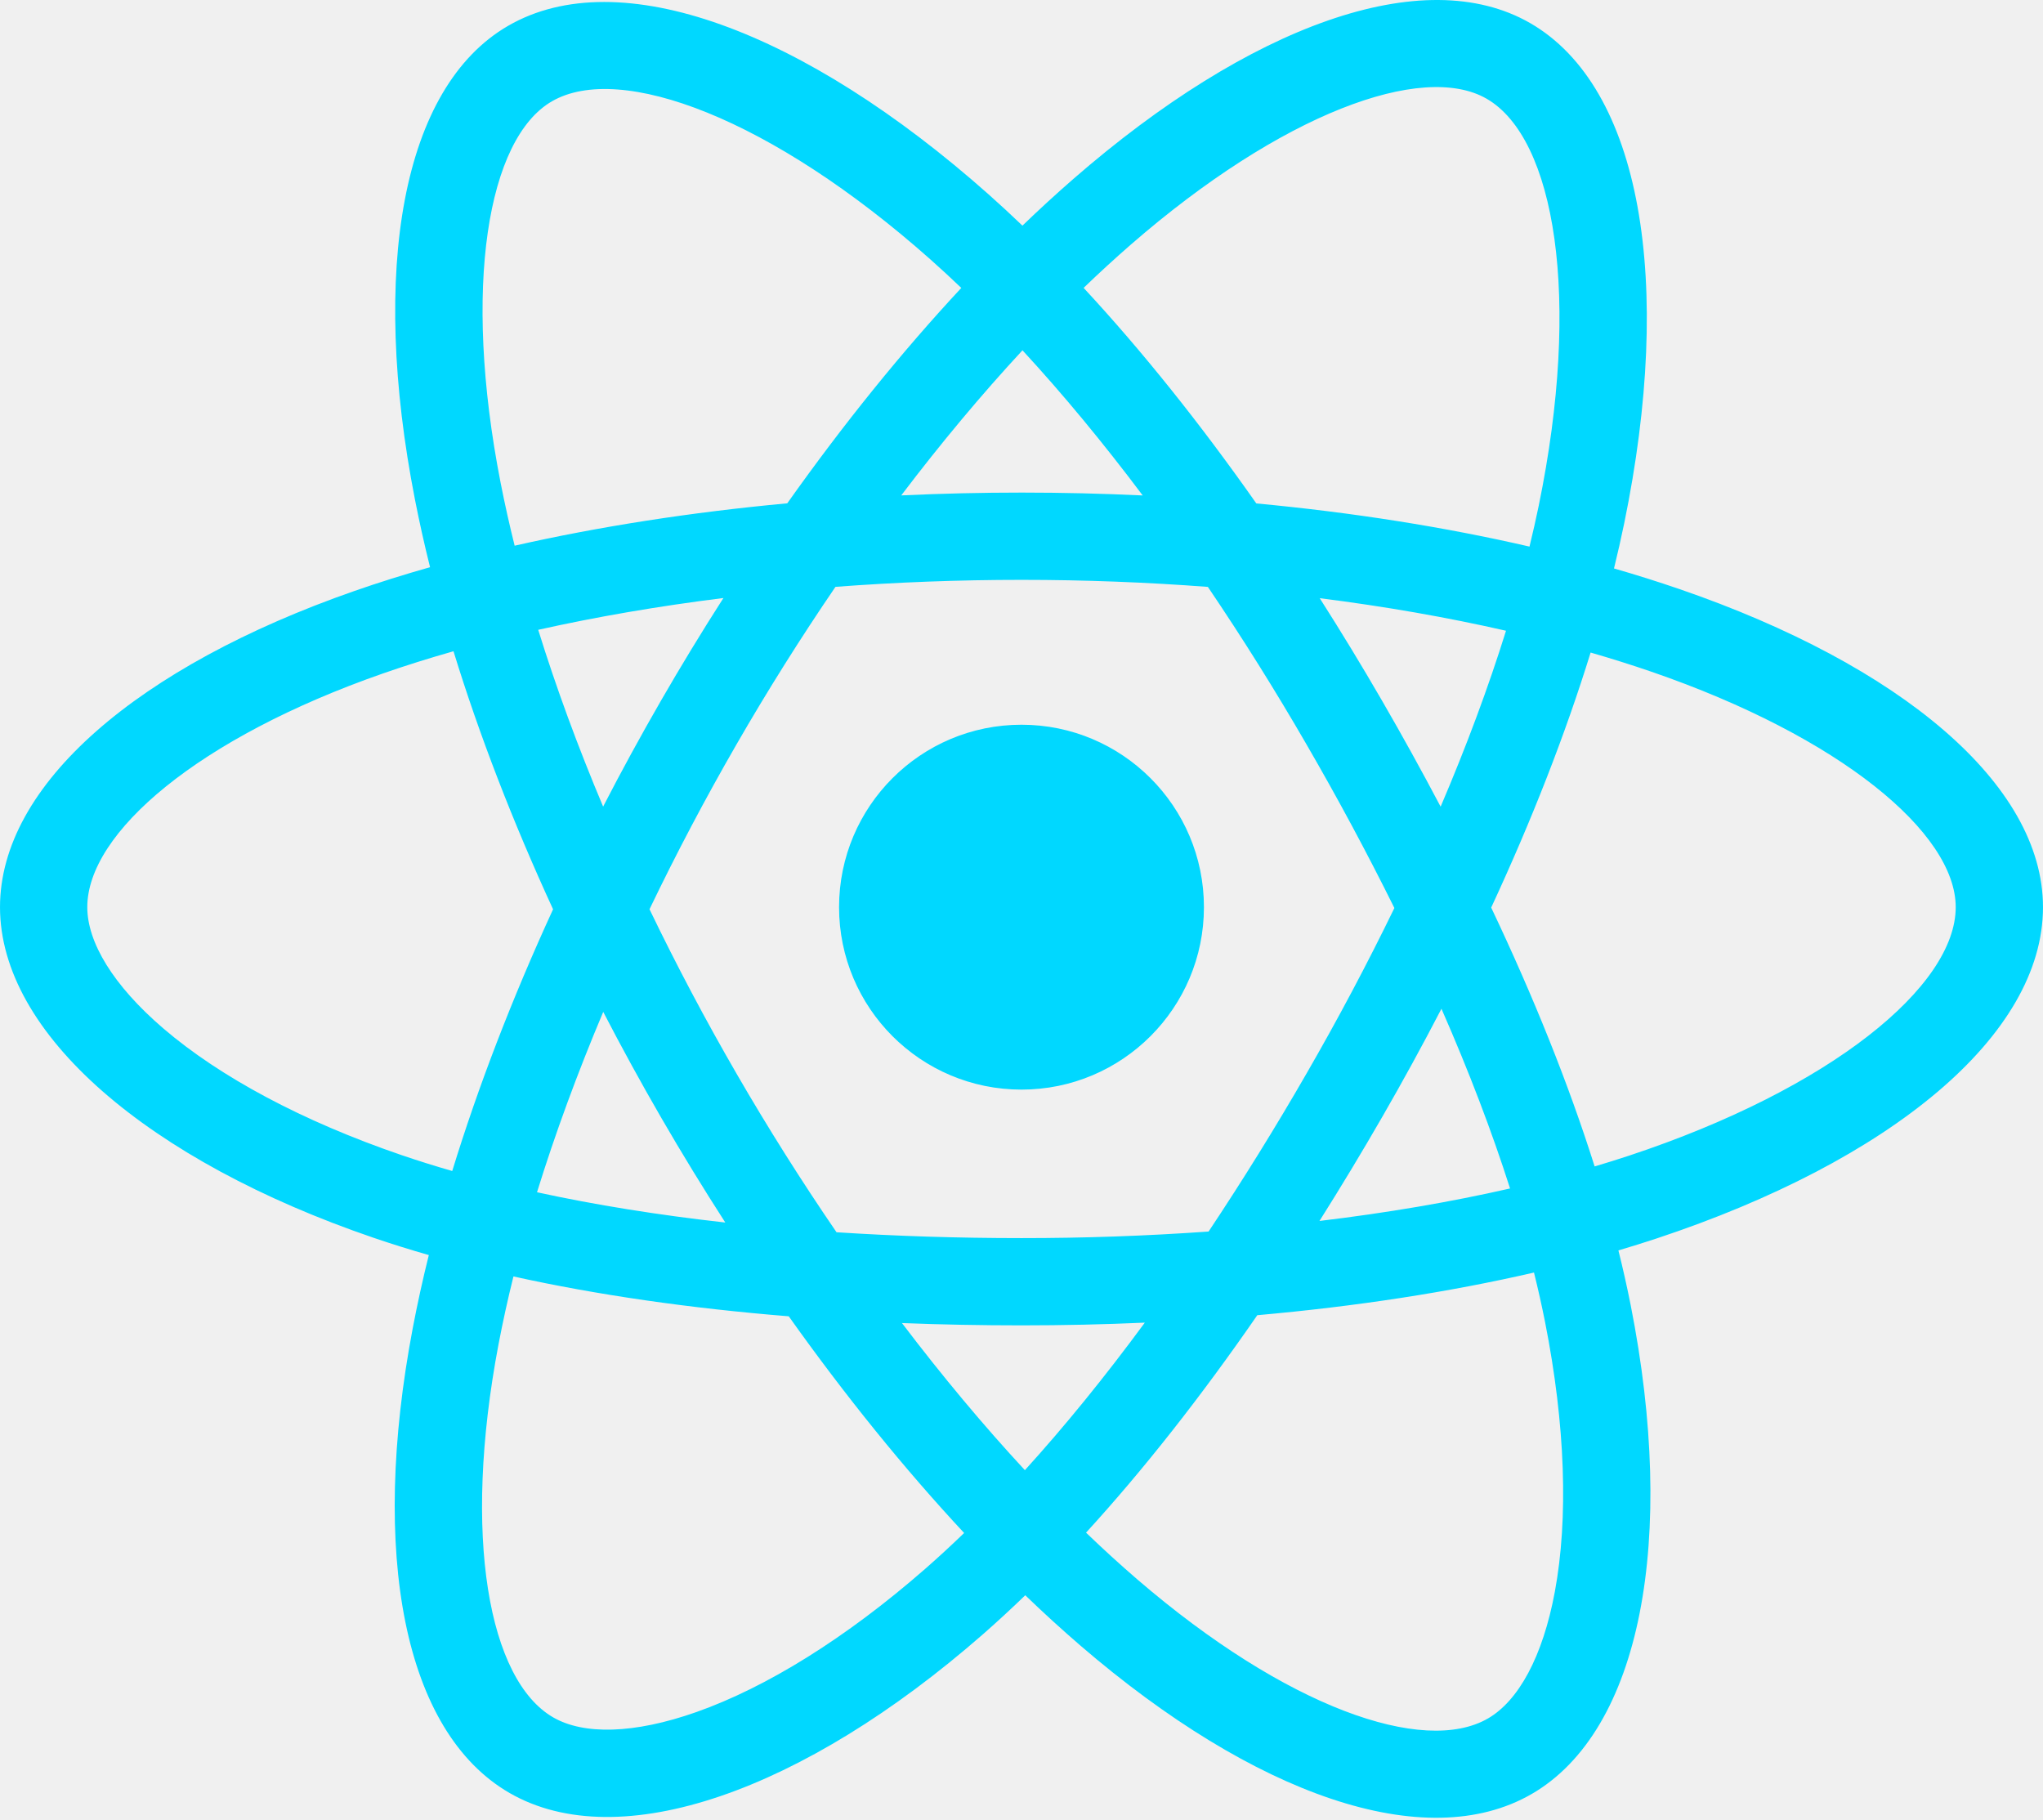
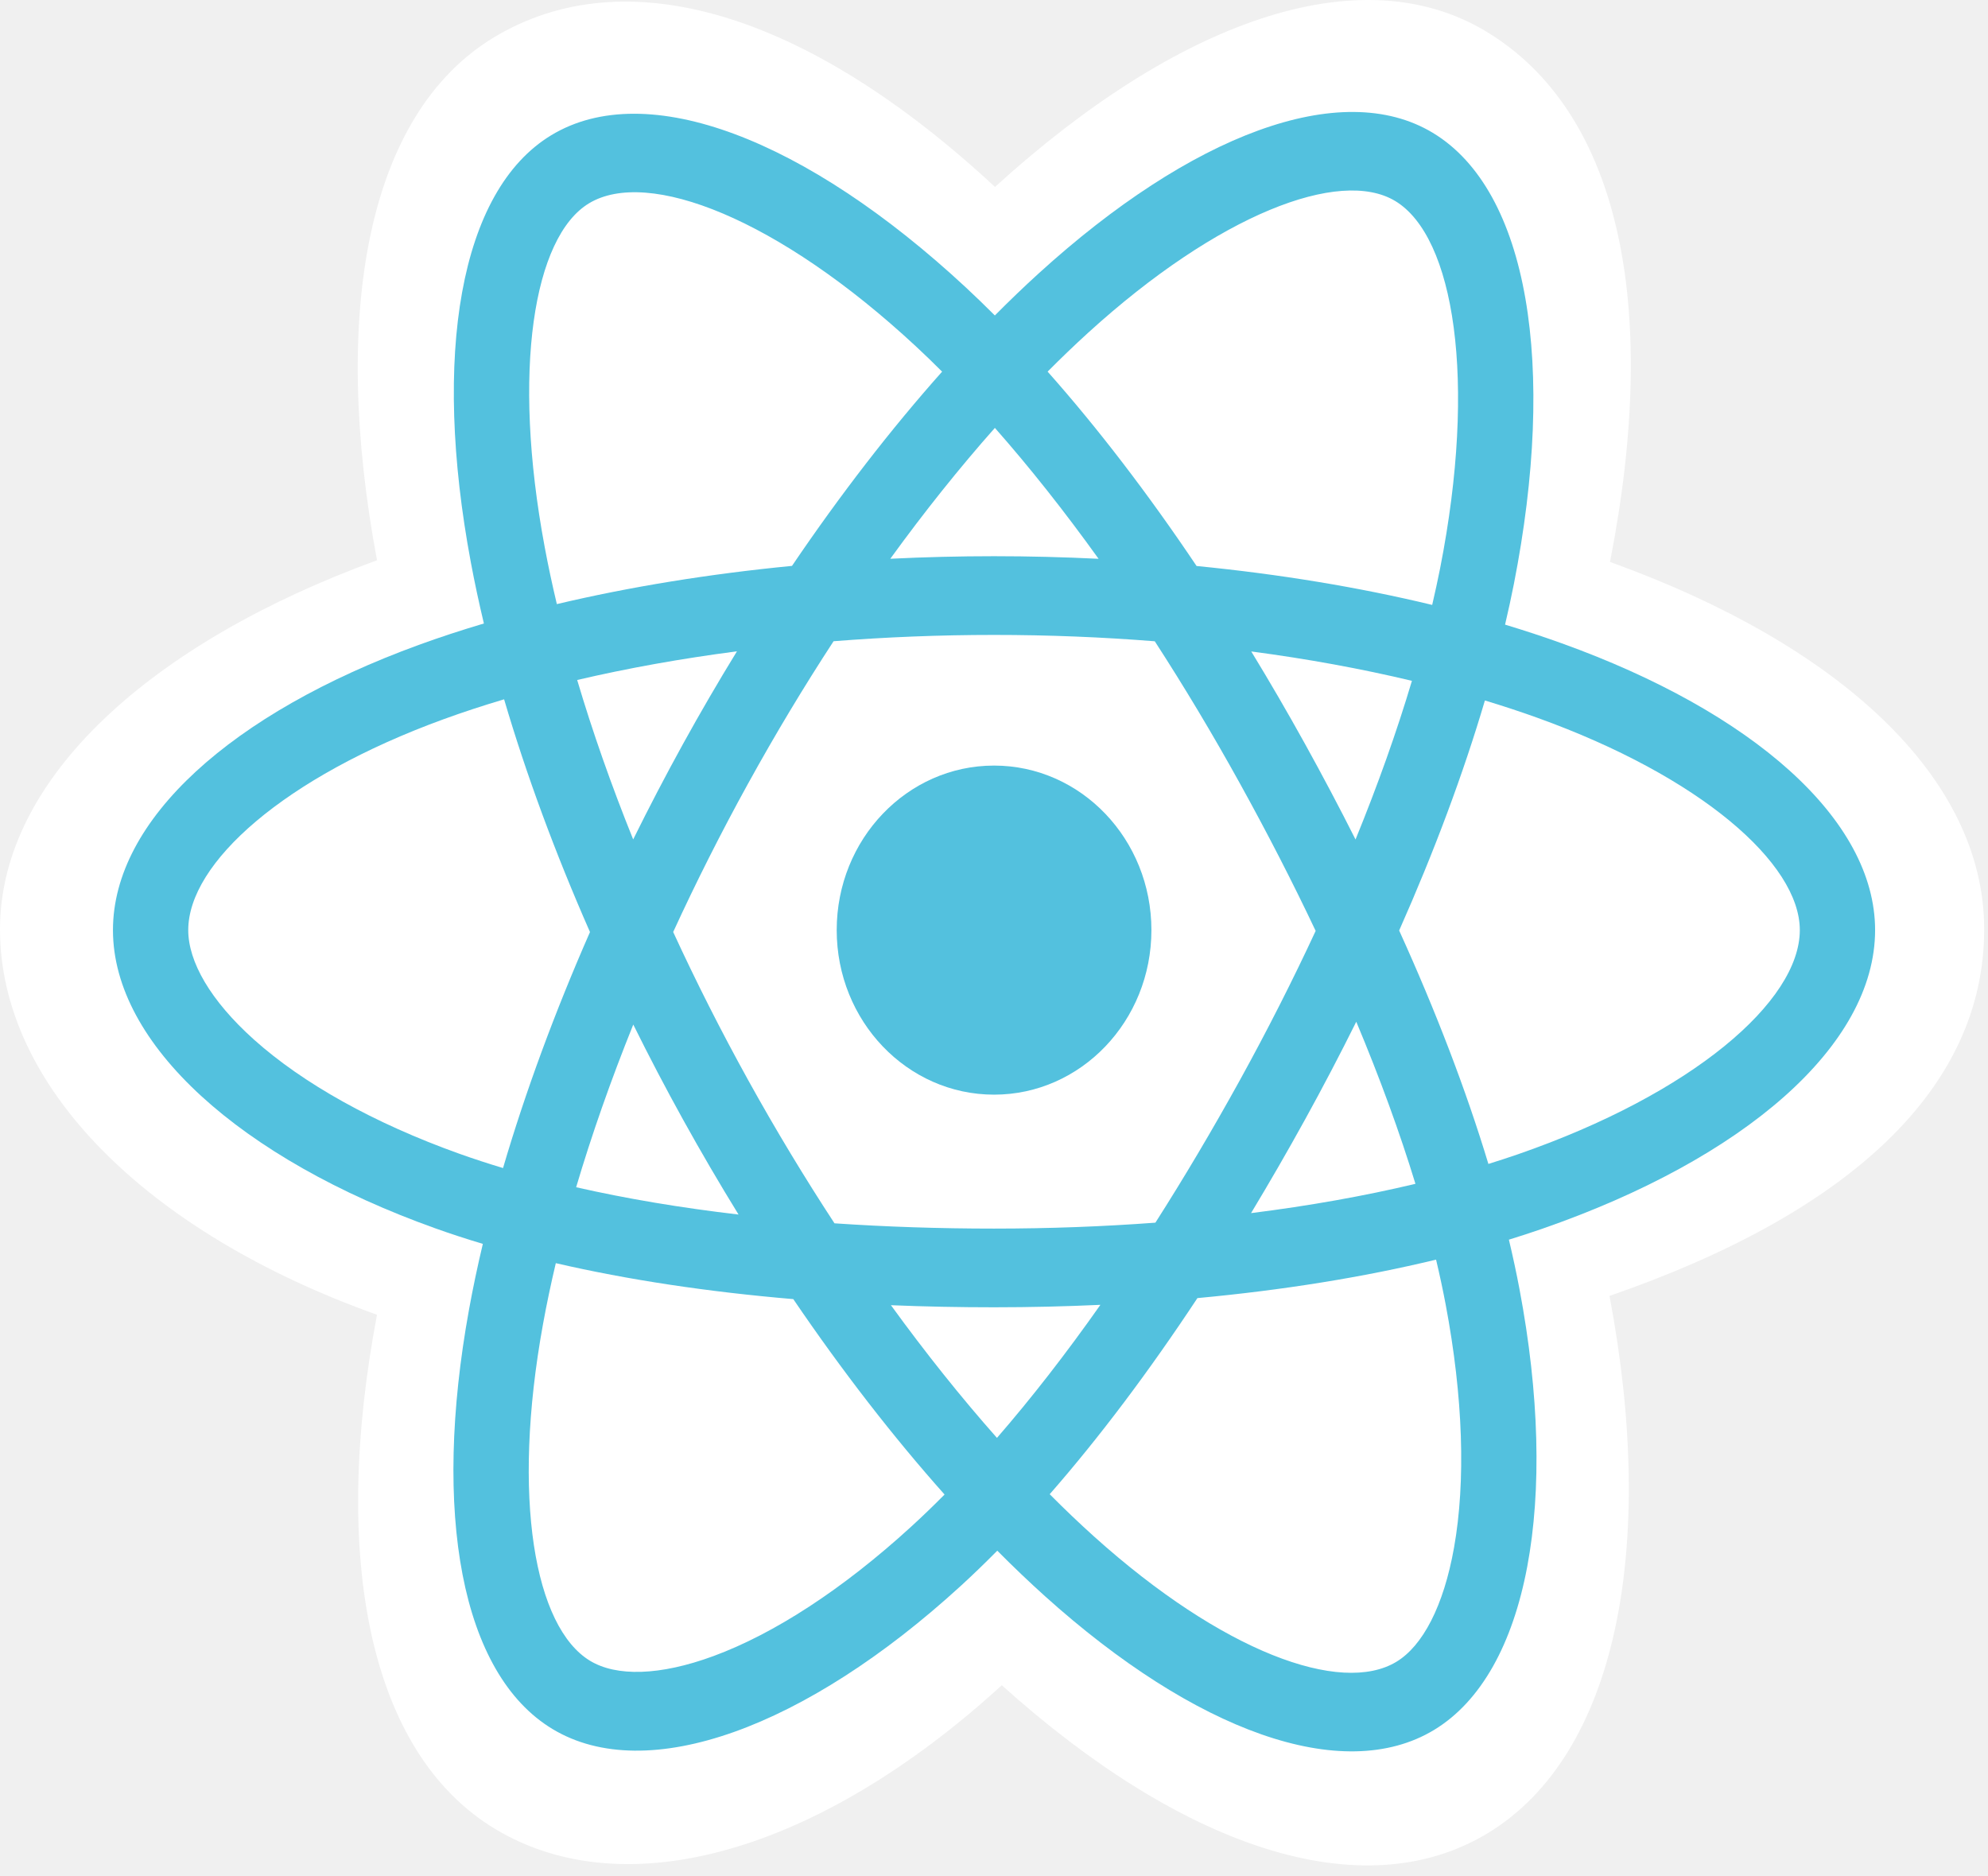
- <svg xmlns="http://www.w3.org/2000/svg" aria-hidden="true" role="img" class="iconify iconify--logos" width="35.93" height="32" preserveAspectRatio="xMidYMid meet" viewBox="0 0 256 228">
-   <path fill="#00D8FF" d="M210.483 73.824a171.49 171.49 0 0 0-8.24-2.597c.465-1.9.893-3.777 1.273-5.621c6.238-30.281 2.16-54.676-11.769-62.708c-13.355-7.7-35.196.329-57.254 19.526a171.23 171.23 0 0 0-6.375 5.848a155.866 155.866 0 0 0-4.241-3.917C100.759 3.829 77.587-4.822 63.673 3.233C50.33 10.957 46.379 33.89 51.995 62.588a170.974 170.974 0 0 0 1.892 8.48c-3.28.932-6.445 1.924-9.474 2.98C17.309 83.498 0 98.307 0 113.668c0 15.865 18.582 31.778 46.812 41.427a145.52 145.52 0 0 0 6.921 2.165a167.467 167.467 0 0 0-2.01 9.138c-5.354 28.2-1.173 50.591 12.134 58.266c13.744 7.926 36.812-.22 59.273-19.855a145.567 145.567 0 0 0 5.342-4.923a168.064 168.064 0 0 0 6.92 6.314c21.758 18.722 43.246 26.282 56.54 18.586c13.731-7.949 18.194-32.003 12.4-61.268a145.016 145.016 0 0 0-1.535-6.842c1.62-.48 3.21-.974 4.76-1.488c29.348-9.723 48.443-25.443 48.443-41.52c0-15.417-17.868-30.326-45.517-39.844Zm-6.365 70.984c-1.4.463-2.836.91-4.3 1.345c-3.24-10.257-7.612-21.163-12.963-32.432c5.106-11 9.31-21.767 12.459-31.957c2.619.758 5.16 1.557 7.61 2.4c23.69 8.156 38.14 20.213 38.14 29.504c0 9.896-15.606 22.743-40.946 31.14Zm-10.514 20.834c2.562 12.94 2.927 24.64 1.23 33.787c-1.524 8.219-4.59 13.698-8.382 15.893c-8.067 4.67-25.32-1.4-43.927-17.412a156.726 156.726 0 0 1-6.437-5.87c7.214-7.889 14.423-17.06 21.459-27.246c12.376-1.098 24.068-2.894 34.671-5.345a134.17 134.17 0 0 1 1.386 6.193ZM87.276 214.515c-7.882 2.783-14.16 2.863-17.955.675c-8.075-4.657-11.432-22.636-6.853-46.752a156.923 156.923 0 0 1 1.869-8.499c10.486 2.32 22.093 3.988 34.498 4.994c7.084 9.967 14.501 19.128 21.976 27.15a134.668 134.668 0 0 1-4.877 4.492c-9.933 8.682-19.886 14.842-28.658 17.94ZM50.35 144.747c-12.483-4.267-22.792-9.812-29.858-15.863c-6.35-5.437-9.555-10.836-9.555-15.216c0-9.322 13.897-21.212 37.076-29.293c2.813-.98 5.757-1.905 8.812-2.773c3.204 10.42 7.406 21.315 12.477 32.332c-5.137 11.18-9.399 22.249-12.634 32.792a134.718 134.718 0 0 1-6.318-1.979Zm12.378-84.26c-4.811-24.587-1.616-43.134 6.425-47.789c8.564-4.958 27.502 2.111 47.463 19.835a144.318 144.318 0 0 1 3.841 3.545c-7.438 7.987-14.787 17.08-21.808 26.988c-12.04 1.116-23.565 2.908-34.161 5.309a160.342 160.342 0 0 1-1.76-7.887Zm110.427 27.268a347.8 347.8 0 0 0-7.785-12.803c8.168 1.033 15.994 2.404 23.343 4.08c-2.206 7.072-4.956 14.465-8.193 22.045a381.151 381.151 0 0 0-7.365-13.322Zm-45.032-43.861c5.044 5.465 10.096 11.566 15.065 18.186a322.04 322.04 0 0 0-30.257-.006c4.974-6.559 10.069-12.652 15.192-18.18ZM82.802 87.83a323.167 323.167 0 0 0-7.227 13.238c-3.184-7.553-5.909-14.98-8.134-22.152c7.304-1.634 15.093-2.97 23.209-3.984a321.524 321.524 0 0 0-7.848 12.897Zm8.081 65.352c-8.385-.936-16.291-2.203-23.593-3.793c2.26-7.3 5.045-14.885 8.298-22.6a321.187 321.187 0 0 0 7.257 13.246c2.594 4.48 5.28 8.868 8.038 13.147Zm37.542 31.03c-5.184-5.592-10.354-11.779-15.403-18.433c4.902.192 9.899.29 14.978.29c5.218 0 10.376-.117 15.453-.343c-4.985 6.774-10.018 12.97-15.028 18.486Zm52.198-57.817c3.422 7.8 6.306 15.345 8.596 22.52c-7.422 1.694-15.436 3.058-23.88 4.071a382.417 382.417 0 0 0 7.859-13.026a347.403 347.403 0 0 0 7.425-13.565Zm-16.898 8.101a358.557 358.557 0 0 1-12.281 19.815a329.4 329.4 0 0 1-23.444.823c-7.967 0-15.716-.248-23.178-.732a310.202 310.202 0 0 1-12.513-19.846h.001a307.41 307.41 0 0 1-10.923-20.627a310.278 310.278 0 0 1 10.89-20.637l-.001.001a307.318 307.318 0 0 1 12.413-19.761c7.613-.576 15.42-.876 23.31-.876H128c7.926 0 15.743.303 23.354.883a329.357 329.357 0 0 1 12.335 19.695a358.489 358.489 0 0 1 11.036 20.54a329.472 329.472 0 0 1-11 20.722Zm22.56-122.124c8.572 4.944 11.906 24.881 6.52 51.026c-.344 1.668-.73 3.367-1.15 5.09c-10.622-2.452-22.155-4.275-34.23-5.408c-7.034-10.017-14.323-19.124-21.64-27.008a160.789 160.789 0 0 1 5.888-5.4c18.9-16.447 36.564-22.941 44.612-18.3ZM128 90.808c12.625 0 22.86 10.235 22.86 22.86s-10.235 22.86-22.86 22.86s-22.86-10.235-22.86-22.86s10.235-22.86 22.86-22.86Z" />
+ <svg xmlns="http://www.w3.org/2000/svg" width="106" height="100" viewBox="0 0 106 100" fill="none">
+   <path d="M0 49.55C0 57.904 7.802 65.703 20.102 70.099C17.646 83.029 19.662 93.45 26.395 97.51C33.317 101.684 43.629 98.795 53.416 89.85C62.956 98.434 72.597 101.812 79.325 97.74C86.24 93.554 88.343 82.426 85.819 69.093C98.63 64.664 105.797 58.014 105.797 49.55C105.797 41.39 97.98 34.33 85.846 29.962C88.563 16.078 86.261 5.91 79.248 1.682C72.488 -2.395 62.734 1.158 53.053 9.967C42.983 0.617 33.325 -2.237 26.319 2.003C19.565 6.091 17.638 16.702 20.102 29.871C8.217 34.203 0 41.423 0 49.55Z" fill="white" />
+   <path d="M83.275 34.3C82.3 33.949 81.29 33.617 80.25 33.303C80.421 32.574 80.578 31.854 80.718 31.146C83.007 19.525 81.51 10.164 76.398 7.082C71.497 4.126 63.481 7.208 55.385 14.575C54.606 15.283 53.826 16.033 53.045 16.819C52.525 16.299 52.006 15.796 51.489 15.316C43.004 7.438 34.499 4.119 29.392 7.21C24.496 10.174 23.046 18.975 25.106 29.988C25.305 31.052 25.538 32.138 25.801 33.242C24.598 33.6 23.436 33.98 22.324 34.386C12.376 38.012 6.023 43.695 6.023 49.59C6.023 55.679 12.843 61.785 23.204 65.488C24.022 65.781 24.87 66.057 25.745 66.319C25.461 67.514 25.214 68.684 25.007 69.826C23.042 80.648 24.576 89.241 29.46 92.186C34.505 95.228 42.971 92.101 51.215 84.566C51.866 83.971 52.52 83.339 53.175 82.677C54.024 83.532 54.872 84.341 55.715 85.1C63.7 92.285 71.587 95.186 76.466 92.233C81.506 89.182 83.144 79.951 81.017 68.721C80.855 67.863 80.666 66.987 80.454 66.095C81.048 65.911 81.632 65.721 82.201 65.524C92.972 61.792 99.98 55.76 99.98 49.59C99.98 43.674 93.422 37.952 83.275 34.3Z" fill="#53C1DE" />
+   <path d="M80.939 61.541C80.425 61.718 79.898 61.89 79.361 62.057C78.171 58.121 76.567 53.935 74.603 49.611C76.477 45.389 78.02 41.258 79.175 37.347C80.136 37.638 81.069 37.944 81.968 38.268C90.663 41.398 95.966 46.025 95.966 49.59C95.966 53.388 90.239 58.318 80.939 61.541ZM77.08 69.536C78.02 74.502 78.154 78.992 77.531 82.502C76.972 85.656 75.847 87.759 74.455 88.601C71.494 90.393 65.162 88.063 58.333 81.919C57.55 81.215 56.761 80.462 55.97 79.666C58.618 76.639 61.264 73.119 63.846 69.21C68.388 68.789 72.68 68.1 76.571 67.159C76.763 67.968 76.933 68.761 77.08 69.536ZM38.056 88.291C35.163 89.359 32.858 89.39 31.466 88.55C28.502 86.763 27.27 79.864 28.951 70.609C29.143 69.549 29.372 68.46 29.636 67.347C33.485 68.237 37.745 68.878 42.298 69.264C44.898 73.088 47.62 76.604 50.364 79.683C49.764 80.288 49.167 80.864 48.573 81.406C44.928 84.738 41.275 87.102 38.056 88.291ZM24.502 61.517C19.921 59.88 16.137 57.752 13.544 55.43C11.214 53.343 10.037 51.271 10.037 49.59C10.037 46.013 15.138 41.45 23.645 38.349C24.677 37.973 25.758 37.618 26.879 37.285C28.055 41.284 29.597 45.465 31.458 49.693C29.573 53.983 28.009 58.231 26.822 62.276C26.022 62.036 25.248 61.783 24.502 61.517ZM29.046 29.182C27.28 19.747 28.452 12.629 31.403 10.842C34.547 8.94 41.498 11.653 48.823 18.454C49.292 18.889 49.762 19.344 50.233 19.815C47.503 22.88 44.806 26.369 42.229 30.171C37.81 30.6 33.58 31.288 29.691 32.209C29.447 31.18 29.23 30.17 29.046 29.182ZM69.574 39.646C68.644 37.967 67.69 36.328 66.717 34.733C69.715 35.129 72.587 35.655 75.284 36.299C74.475 39.013 73.465 41.85 72.277 44.758C71.425 43.067 70.523 41.361 69.574 39.646ZM53.047 22.814C54.898 24.911 56.752 27.253 58.576 29.793C56.738 29.703 54.878 29.655 53.002 29.655C51.144 29.655 49.297 29.701 47.471 29.791C49.296 27.274 51.166 24.935 53.047 22.814ZM36.413 39.675C35.485 41.359 34.6 43.056 33.761 44.755C32.592 41.857 31.592 39.007 30.775 36.255C33.456 35.627 36.315 35.114 39.294 34.726C38.307 36.335 37.344 37.986 36.413 39.675V39.675ZM39.379 64.755C36.302 64.396 33.4 63.909 30.72 63.299C31.55 60.498 32.572 57.587 33.766 54.626C34.607 56.325 35.495 58.022 36.429 59.709H36.429C37.381 61.428 38.367 63.112 39.379 64.755ZM53.158 76.663C51.255 74.516 49.358 72.142 47.505 69.589C49.304 69.663 51.138 69.7 53.002 69.7C54.917 69.7 56.81 69.655 58.674 69.569C56.844 72.168 54.997 74.546 53.158 76.663ZM72.316 54.475C73.571 57.468 74.63 60.364 75.471 63.117C72.746 63.767 69.805 64.29 66.706 64.679C67.681 63.063 68.644 61.396 69.59 59.68C70.547 57.945 71.456 56.207 72.316 54.475ZM66.114 57.584C64.645 60.246 63.137 62.788 61.606 65.188C58.818 65.396 55.938 65.504 53.002 65.504C50.078 65.504 47.234 65.409 44.495 65.223C42.903 62.792 41.362 60.242 39.903 57.607H39.903C38.447 54.978 37.108 52.327 35.894 49.691C37.108 47.049 38.444 44.395 39.891 41.771L39.891 41.772C41.341 39.141 42.868 36.604 44.446 34.188C47.241 33.967 50.106 33.852 53.002 33.852H53.002C55.911 33.852 58.78 33.968 61.573 34.191C63.127 36.589 64.644 39.118 66.1 41.749C67.573 44.41 68.927 47.046 70.151 49.632C68.93 52.261 67.58 54.924 66.114 57.584ZM74.394 10.718C77.54 12.615 78.763 20.266 76.787 30.299C76.66 30.939 76.518 31.591 76.364 32.252C72.466 31.312 68.233 30.612 63.801 30.177C61.22 26.333 58.544 22.838 55.859 19.813C56.581 19.087 57.302 18.394 58.02 17.741C64.957 11.429 71.44 8.937 74.394 10.718Z" fill="white" />
+   <path d="M53.003 40.818C57.637 40.818 61.393 44.745 61.393 49.59C61.393 54.435 57.637 58.363 53.003 58.363C48.37 58.363 44.613 54.435 44.613 49.59C44.613 44.745 48.37 40.818 53.003 40.818Z" fill="#53C1DE" />
</svg>
